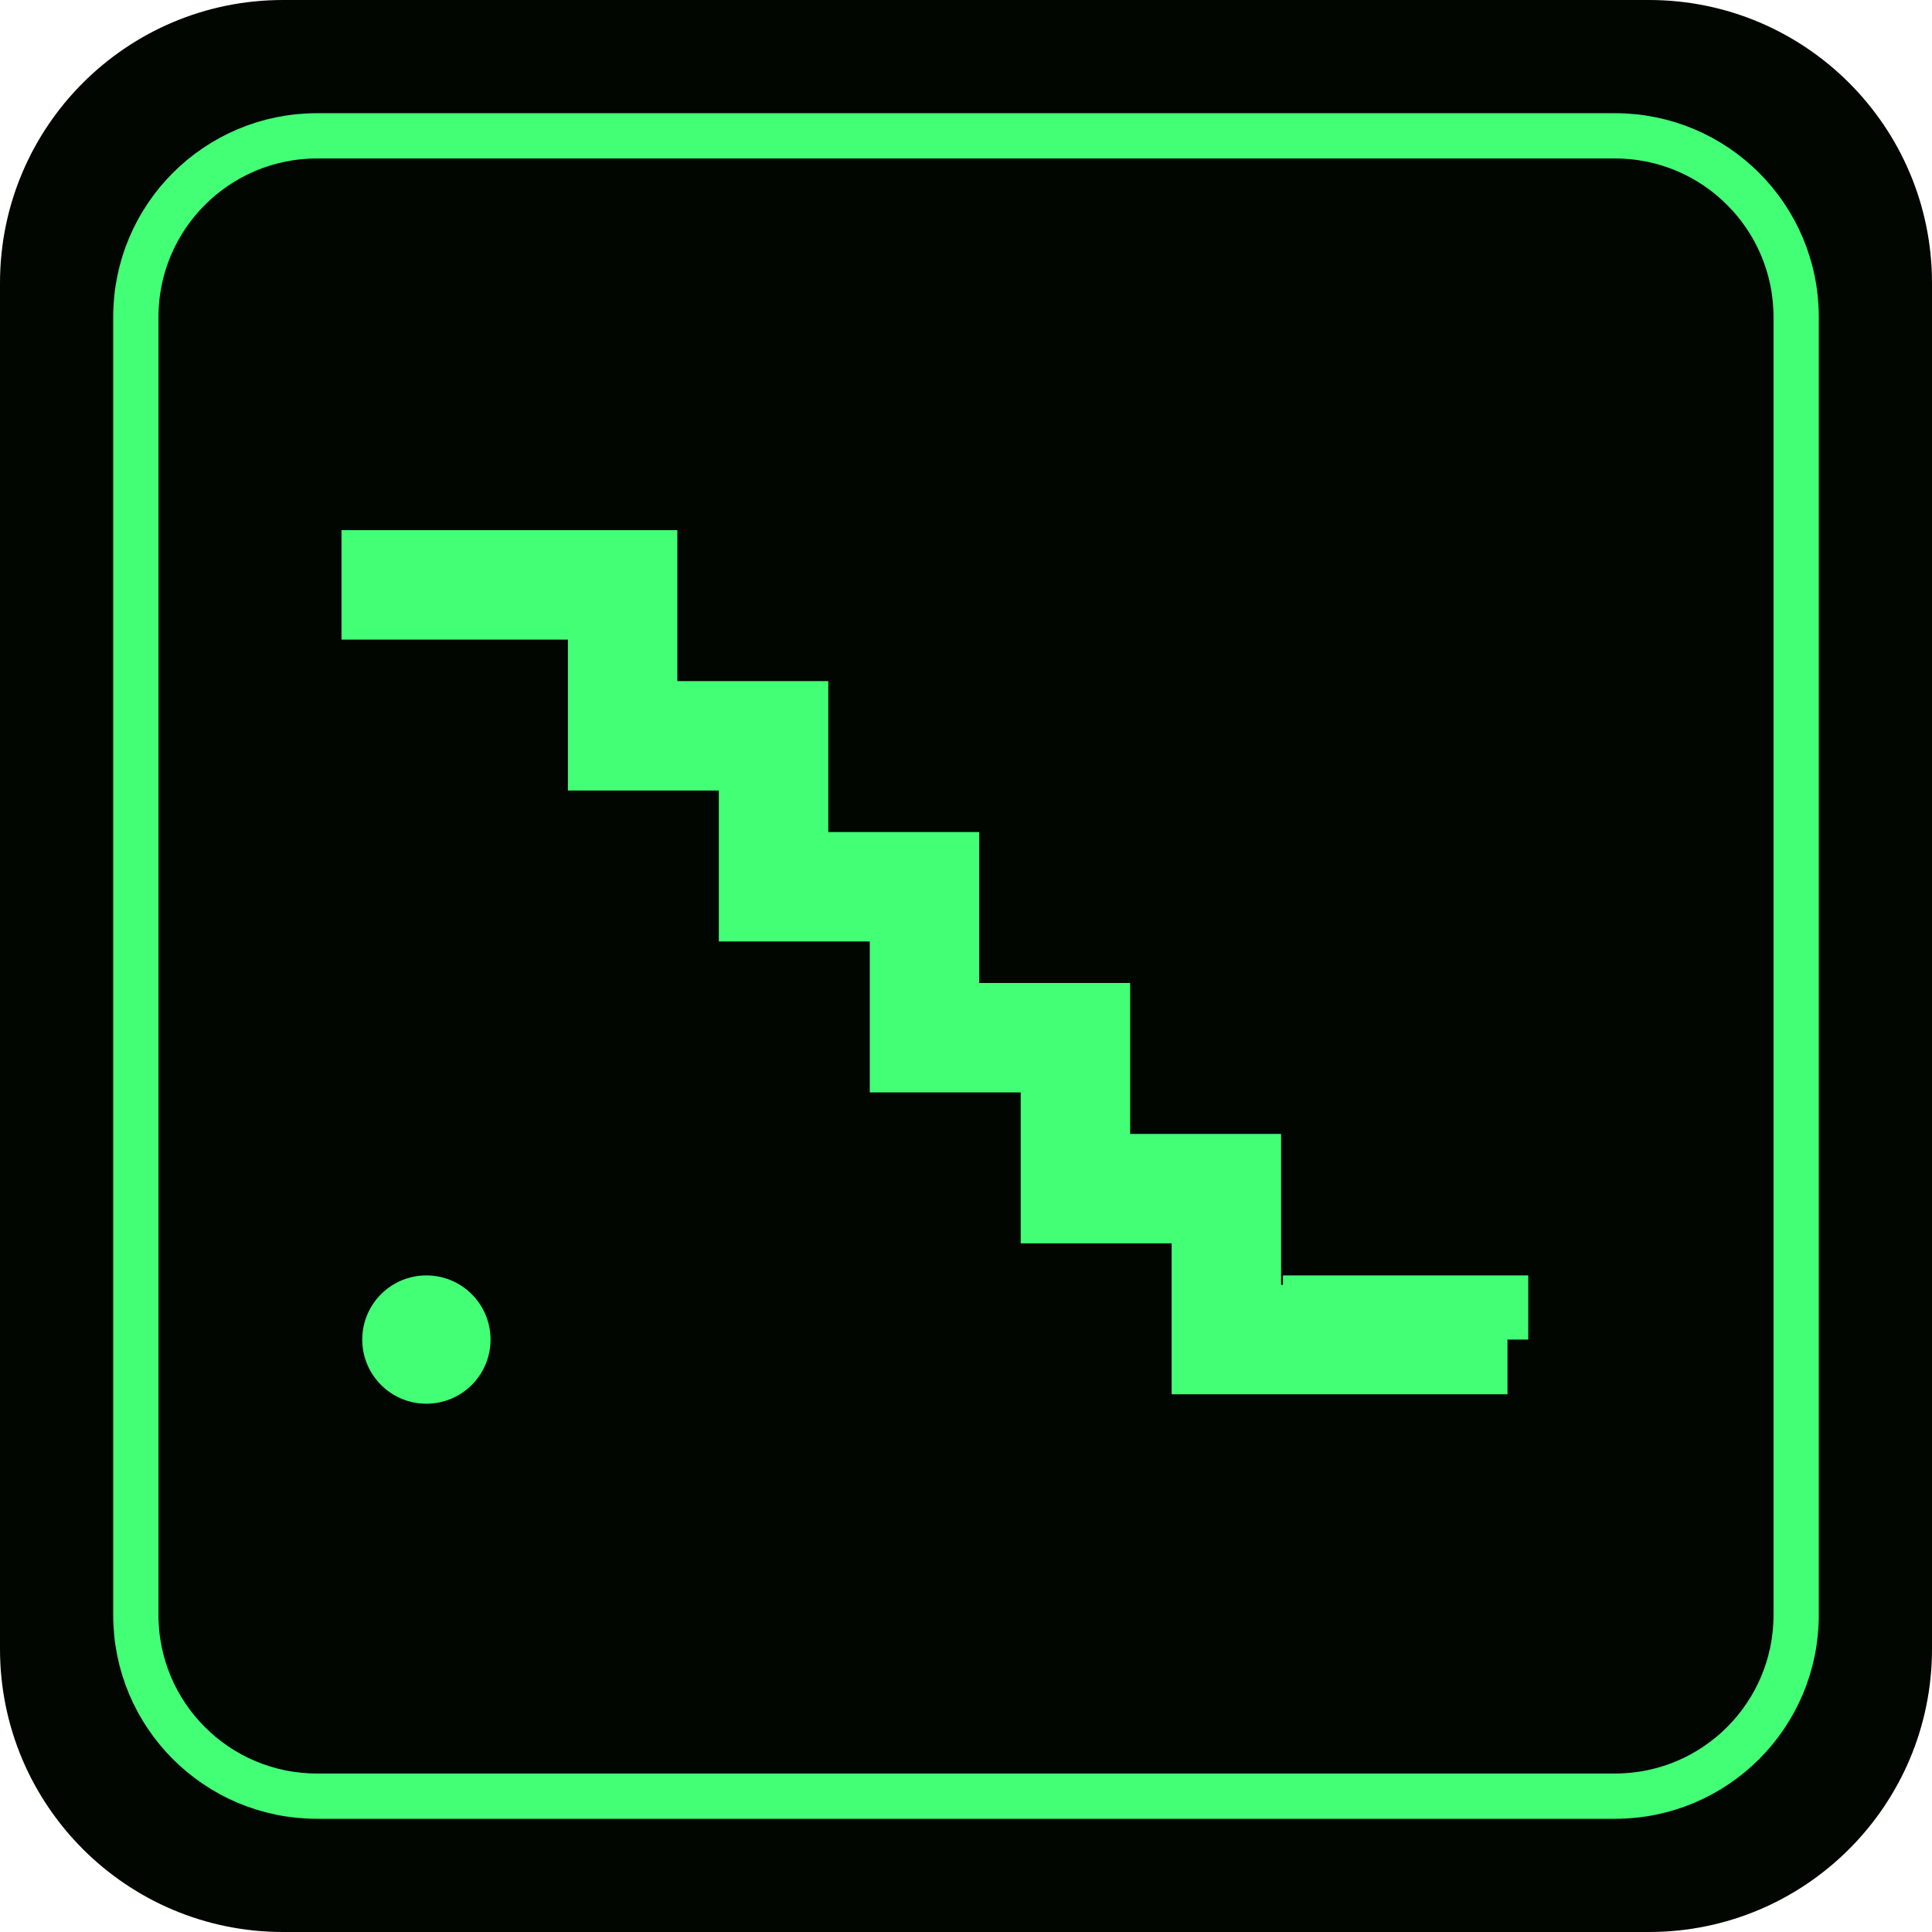
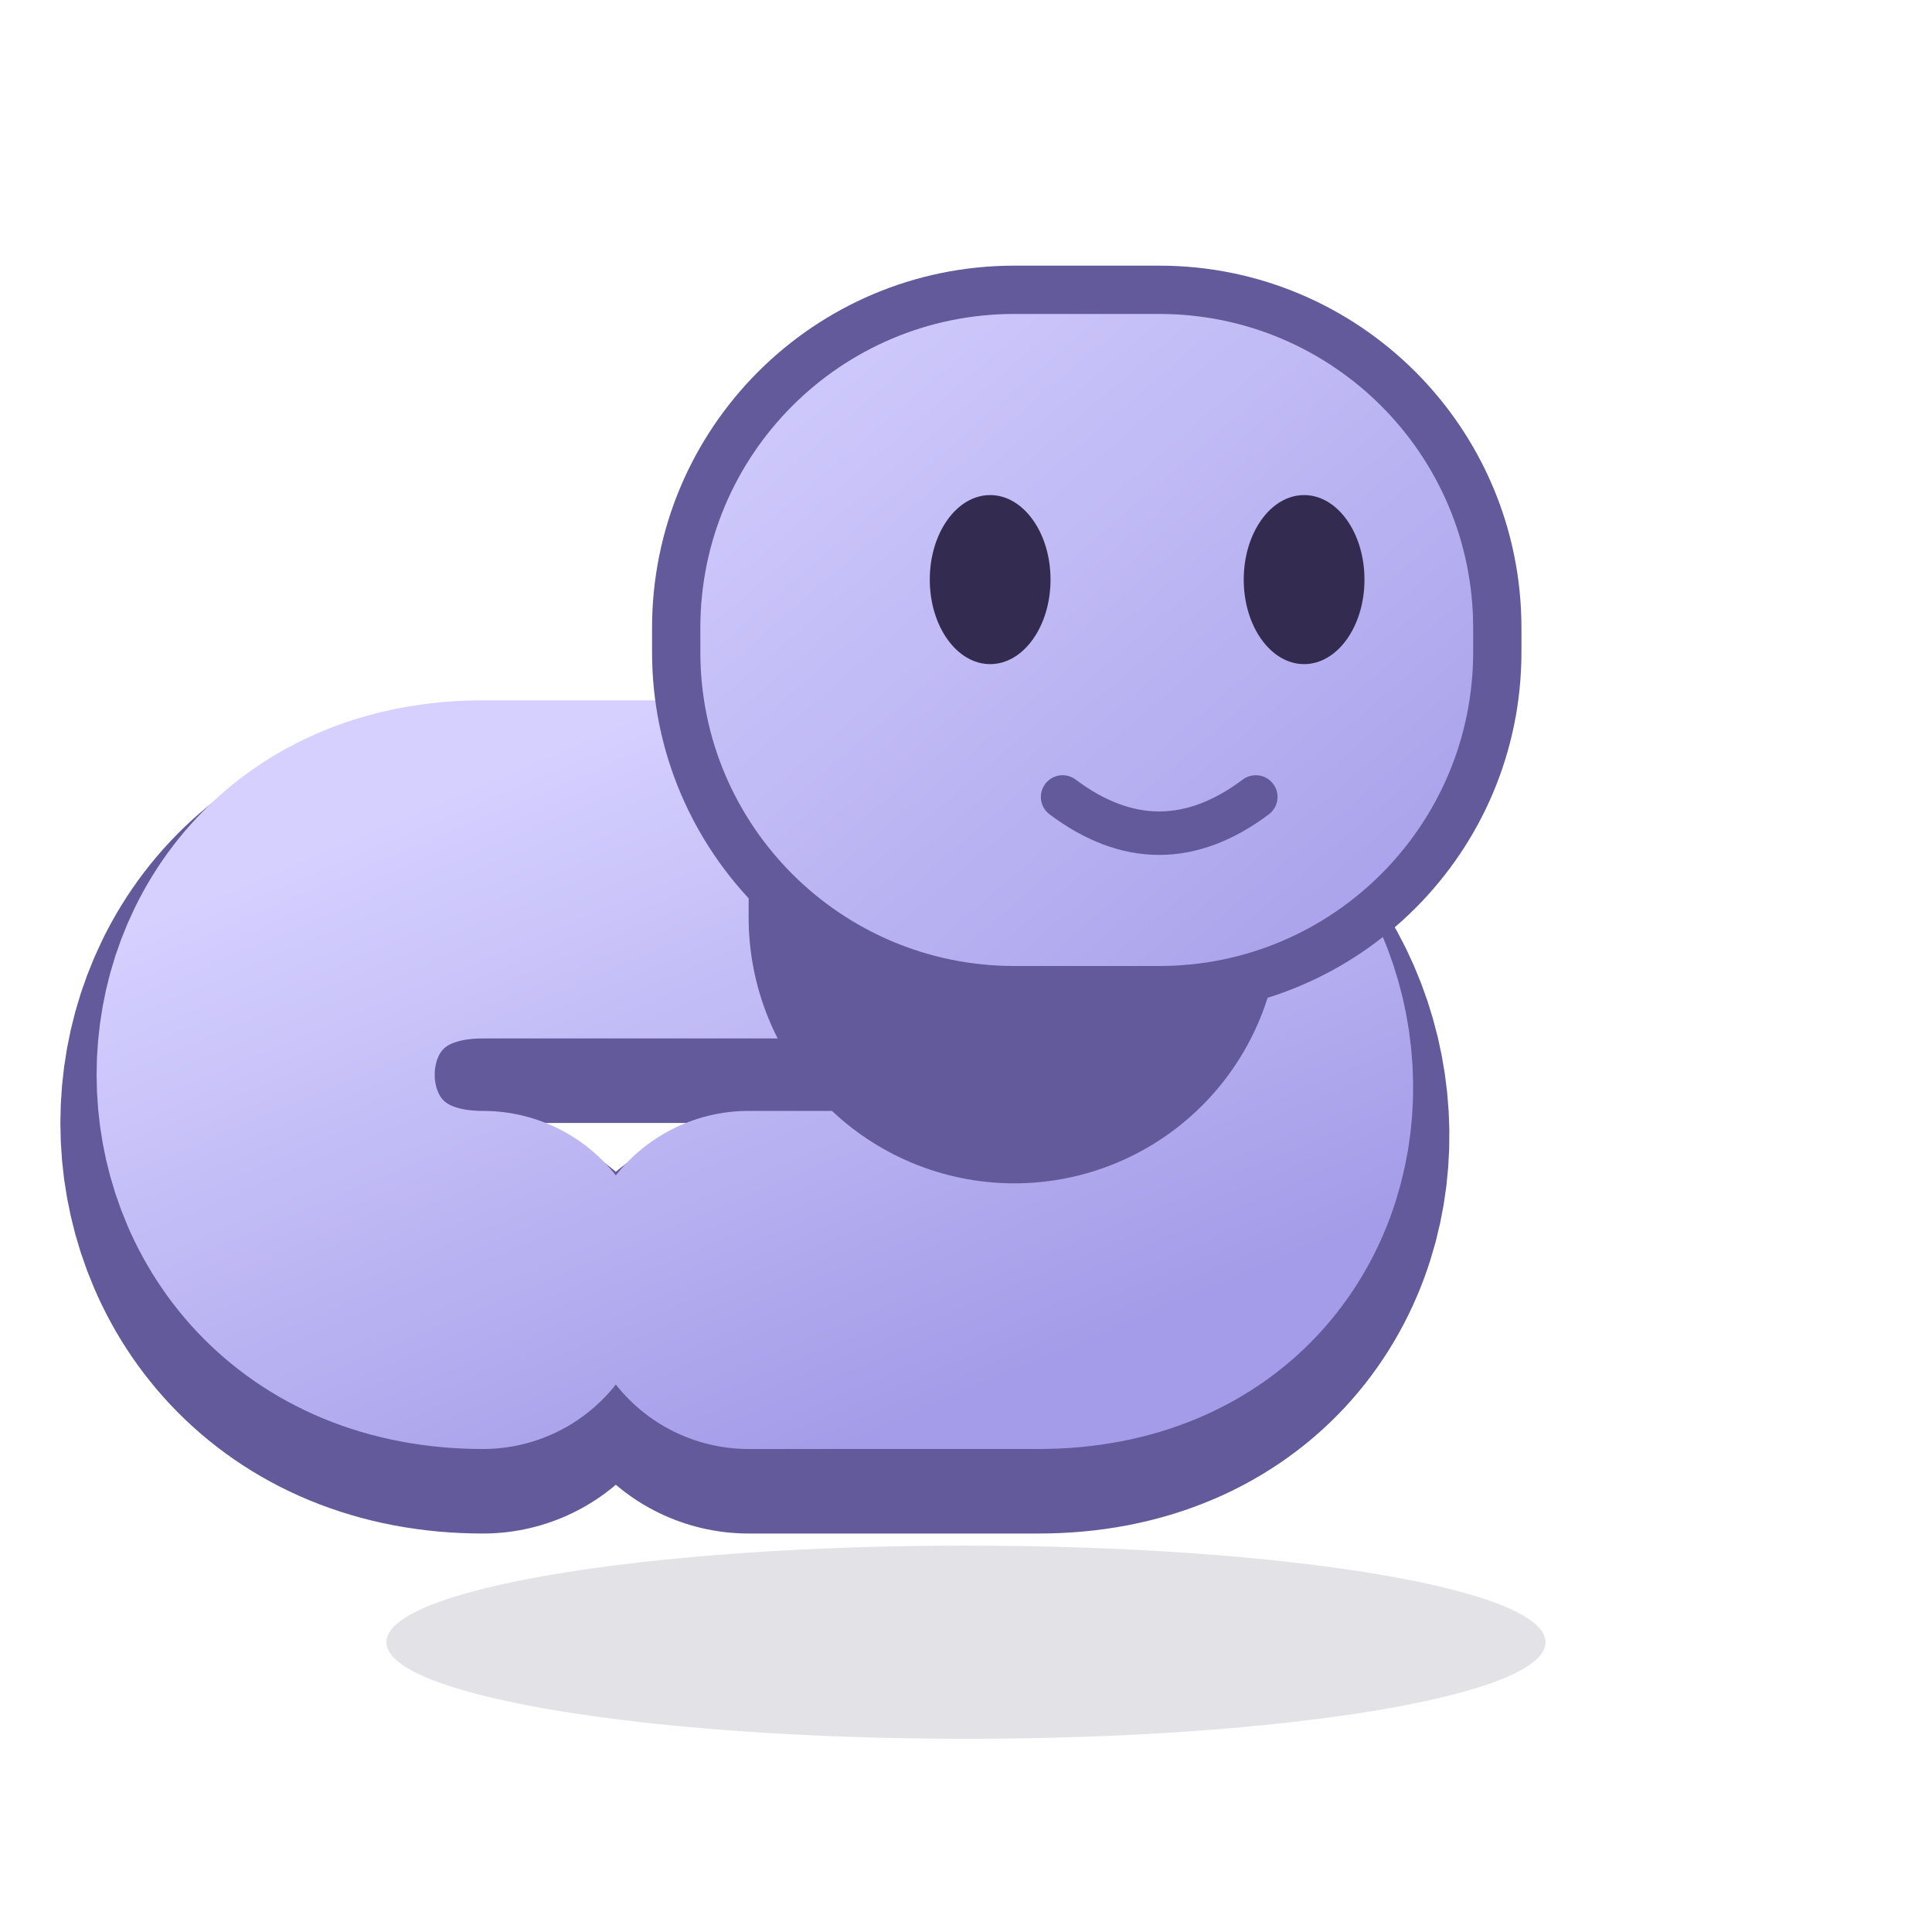
- <svg xmlns="http://www.w3.org/2000/svg" width="1024" height="1024" viewBox="0 0 1024 1024">
-   <rect width="1024" height="1024" rx="150" fill="#010601" />
-   <rect x="72" y="72" width="880" height="880" rx="96" fill="none" stroke="#42ff76" stroke-width="24" />
-   <path d="M210 310h120v80h80v80h80v80h80v80h80v80h120" fill="none" stroke="#42ff76" stroke-width="58" stroke-linecap="square" stroke-linejoin="miter" />
-   <circle cx="226" cy="710" r="34" fill="#42ff76" />
-   <rect x="680" y="676" width="130" height="34" fill="#42ff76" />
+ <svg xmlns="http://www.w3.org/2000/svg" width="1024" height="1024" viewBox="0 0 80 80">
+   <defs>
+     <linearGradient id="skin" x1="0" y1="0" x2="1" y2="1">
+       <stop stop-color="#d5d0ff" />
+       <stop offset="1" stop-color="#a49ce8" />
+     </linearGradient>
+   </defs>
+   <ellipse cx="40" cy="68" rx="24" ry="4" fill="#29223c" opacity=".13" />
+   <g>
+     <path d="M20 55c-12 0-12-17 0-17h22c12 0 13 17 1 17H31" fill="none" stroke="#625a9a" stroke-width="17" stroke-linecap="round" />
+     <path d="M20 53c-12 0-12-17 0-17h22c12 0 13 17 1 17H31" fill="none" stroke="url(#skin)" stroke-width="14" stroke-linecap="round" />
+     <path d="M42 38V27" stroke="#625a9a" stroke-width="22" stroke-linecap="round" />
+     <rect x="28" y="12" width="34" height="29" rx="14" fill="url(#skin)" stroke="#625a9a" stroke-width="2" />
+     <g fill="#342c50">
+       <ellipse cx="41" cy="24" rx="2.5" ry="3.5" />
+       <ellipse cx="54" cy="24" rx="2.5" ry="3.5" />
+     </g>
+     <path d="M44 33q4 3 8 0" fill="none" stroke="#625a9a" stroke-width="1.8" stroke-linecap="round" />
+   </g>
</svg>
